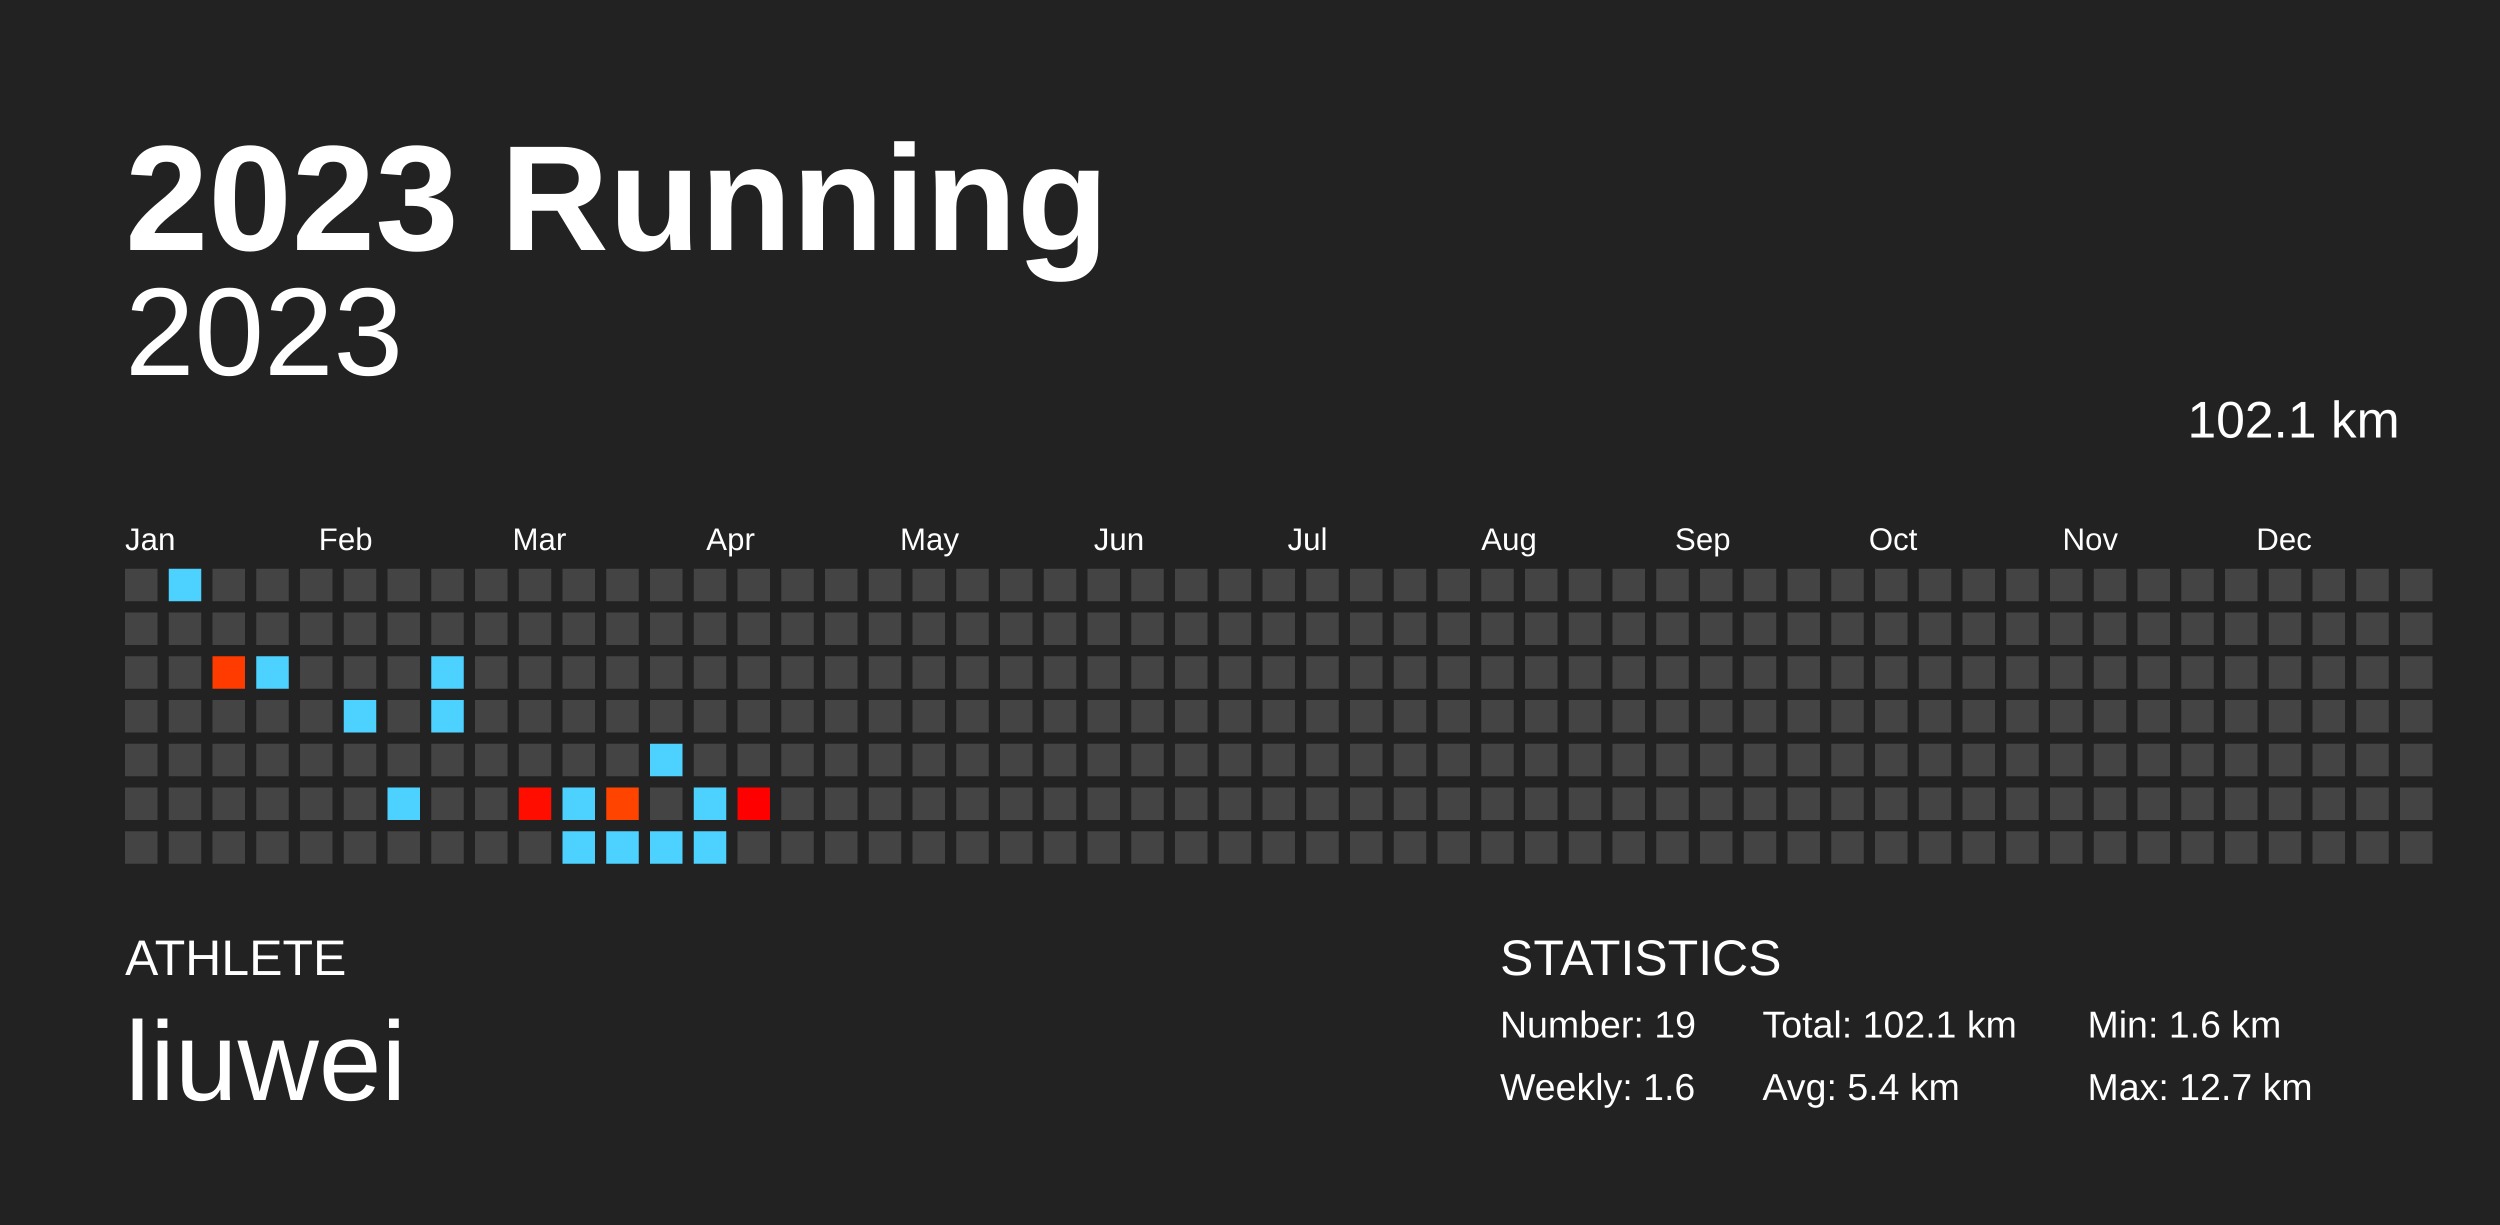
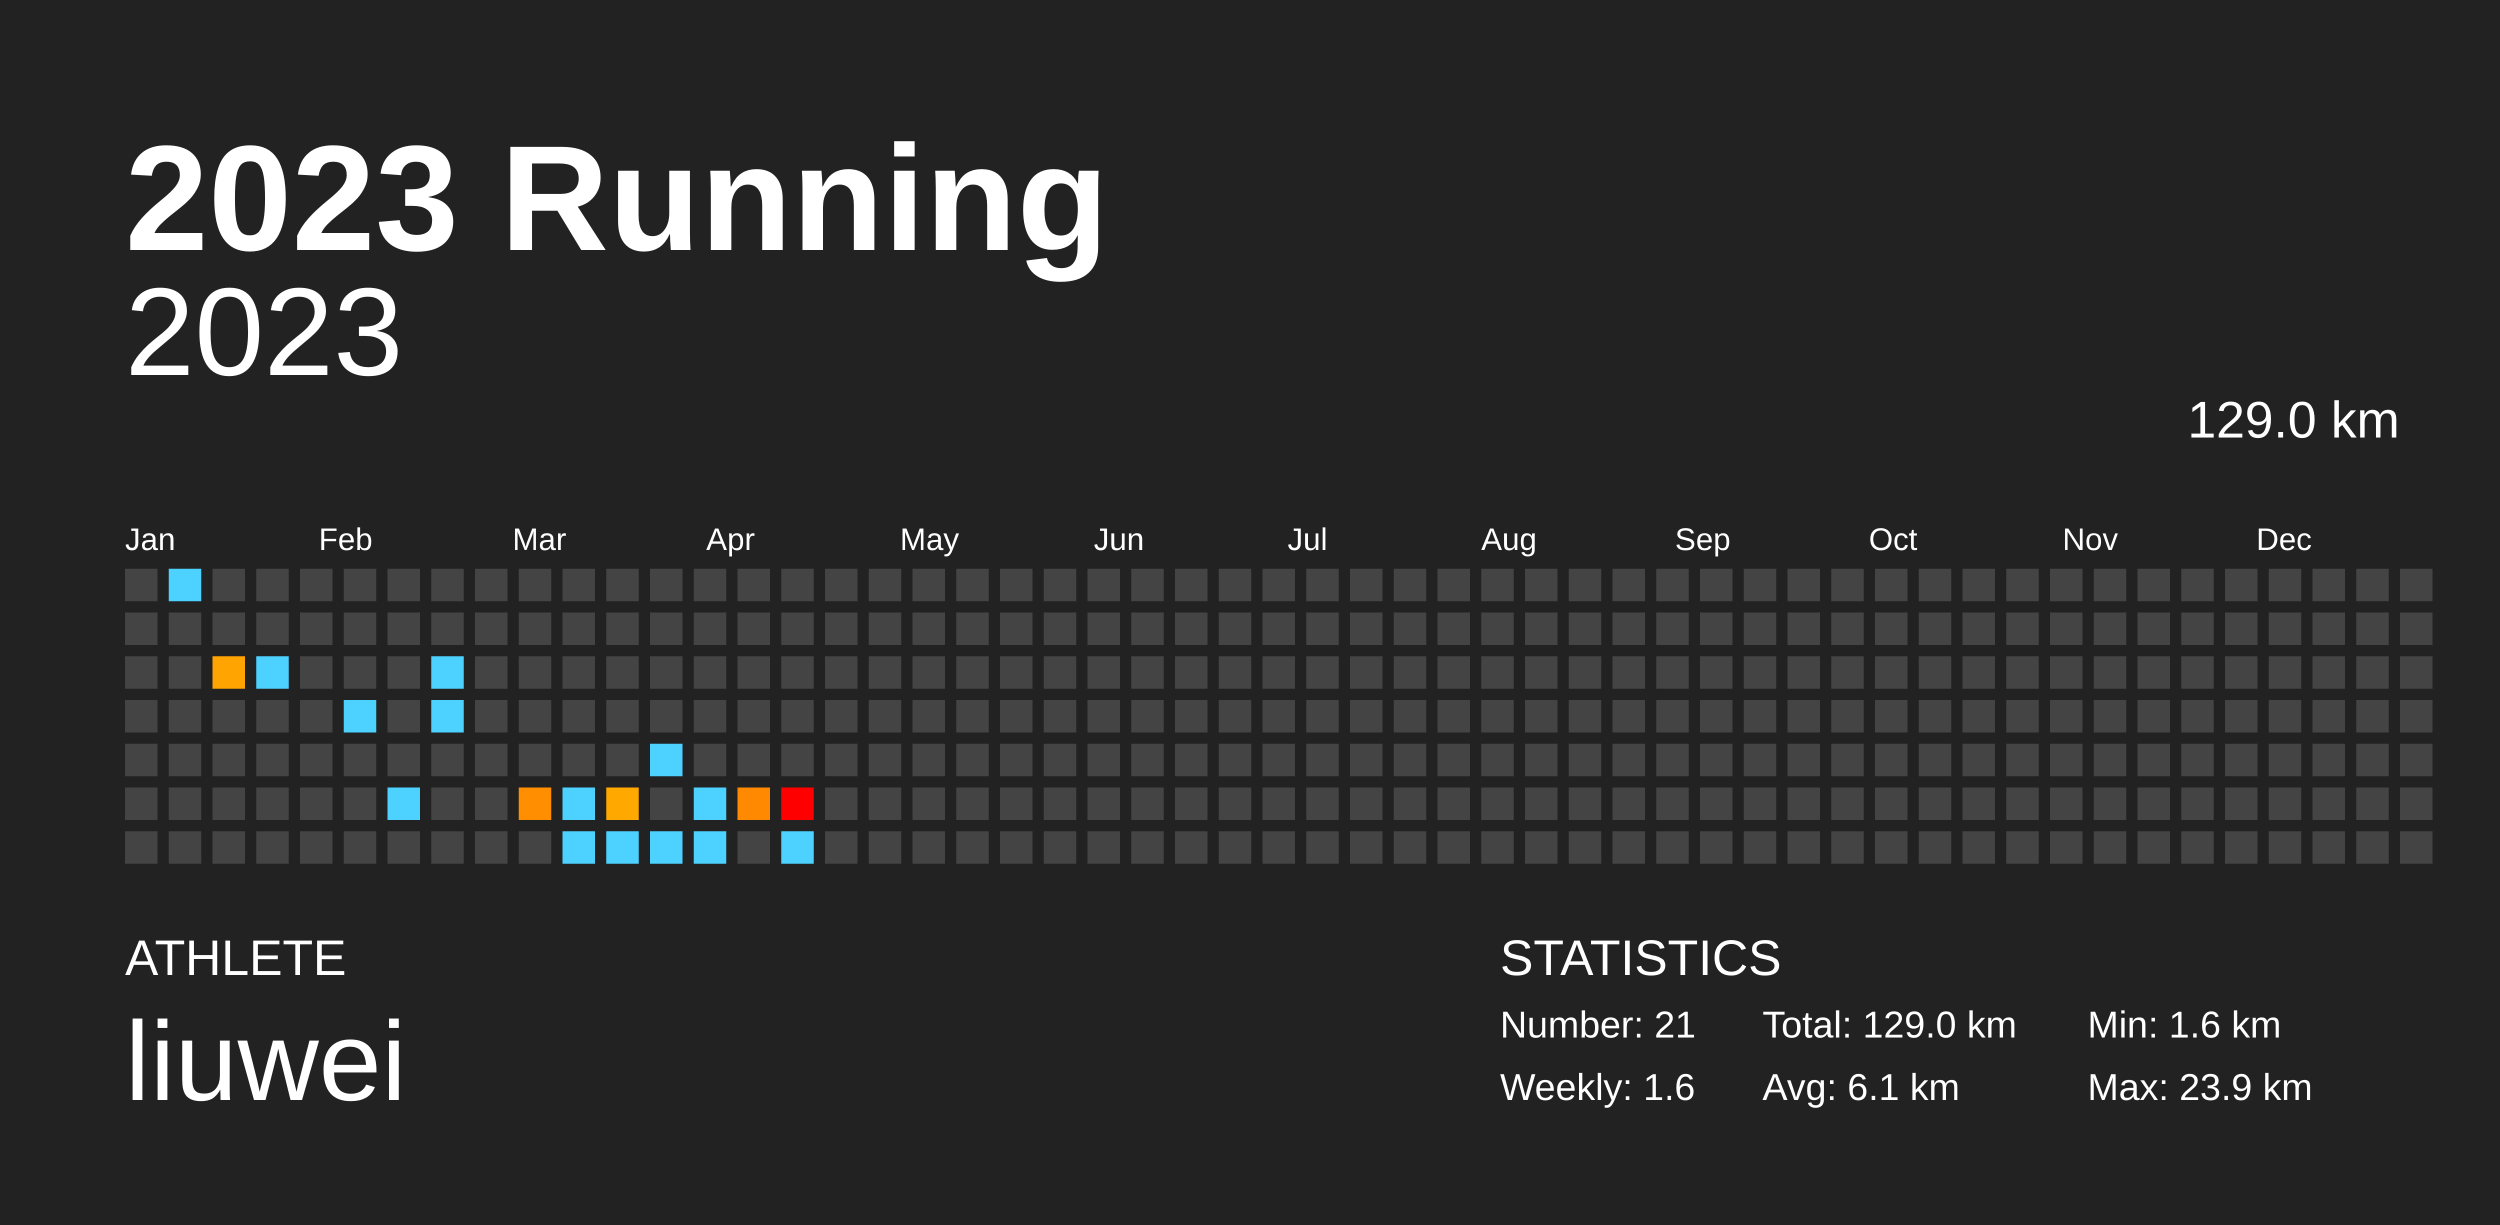
<svg xmlns="http://www.w3.org/2000/svg" baseProfile="full" height="98mm" version="1.1" viewBox="0,0,200,98" width="200mm">
  <defs />
  <rect fill="#222222" height="98" width="200" x="0" y="0" />
  <text fill="#FFFFFF" style="font-size:12px; font-family:Arial; font-weight:bold;" x="10" y="20">2023 Running</text>
  <text fill="#FFFFFF" style="font-size:4px; font-family:Arial" x="10" y="78">ATHLETE</text>
  <text fill="#FFFFFF" style="font-size:9px; font-family:Arial" x="10" y="88">liuwei</text>
  <text fill="#FFFFFF" style="font-size:4px; font-family:Arial" x="120" y="78">STATISTICS</text>
-   <text fill="#FFFFFF" style="font-size:3px; font-family:Arial" x="120" y="83">Number: 19</text>
+   <text fill="#FFFFFF" style="font-size:3px; font-family:Arial" x="120" y="83">Number: 21</text>
  <text fill="#FFFFFF" style="font-size:3px; font-family:Arial" x="120" y="88">Weekly: 1.6</text>
-   <text fill="#FFFFFF" style="font-size:3px; font-family:Arial" x="141" y="83">Total: 102.1 km</text>
-   <text fill="#FFFFFF" style="font-size:3px; font-family:Arial" x="141" y="88">Avg: 5.4 km</text>
+   <text fill="#FFFFFF" style="font-size:3px; font-family:Arial" x="141" y="83">Total: 129.0 km</text>
+   <text fill="#FFFFFF" style="font-size:3px; font-family:Arial" x="141" y="88">Avg: 6.1 km</text>
  <text fill="#FFFFFF" style="font-size:3px; font-family:Arial" x="167" y="83">Min: 1.6 km</text>
-   <text fill="#FFFFFF" style="font-size:3px; font-family:Arial" x="167" y="88">Max: 12.7 km</text>
+   <text fill="#FFFFFF" style="font-size:3px; font-family:Arial" x="167" y="88">Max: 23.9 km</text>
  <text alignment-baseline="hanging" fill="#FFFFFF" style="font-size:10.0px; font-family:Arial;" x="10" y="30">2023</text>
-   <text alignment-baseline="hanging" fill="#FFFFFF" style="font-size:4.125px; font-family:Arial;" x="175" y="35">102.1 km</text>
+   <text alignment-baseline="hanging" fill="#FFFFFF" style="font-size:4.125px; font-family:Arial;" x="175" y="35">129.0 km</text>
  <text fill="#FFFFFF" style="font-size:2.5px; font-family:Arial" x="10.0" y="44">Jan</text>
  <text fill="#FFFFFF" style="font-size:2.5px; font-family:Arial" x="25.5" y="44">Feb</text>
  <text fill="#FFFFFF" style="font-size:2.5px; font-family:Arial" x="41.0" y="44">Mar</text>
  <text fill="#FFFFFF" style="font-size:2.5px; font-family:Arial" x="56.5" y="44">Apr</text>
  <text fill="#FFFFFF" style="font-size:2.5px; font-family:Arial" x="72.0" y="44">May</text>
  <text fill="#FFFFFF" style="font-size:2.5px; font-family:Arial" x="87.5" y="44">Jun</text>
  <text fill="#FFFFFF" style="font-size:2.5px; font-family:Arial" x="103.0" y="44">Jul</text>
  <text fill="#FFFFFF" style="font-size:2.5px; font-family:Arial" x="118.5" y="44">Aug</text>
  <text fill="#FFFFFF" style="font-size:2.5px; font-family:Arial" x="134.0" y="44">Sep</text>
  <text fill="#FFFFFF" style="font-size:2.5px; font-family:Arial" x="149.5" y="44">Oct</text>
  <text fill="#FFFFFF" style="font-size:2.5px; font-family:Arial" x="165.0" y="44">Nov</text>
  <text fill="#FFFFFF" style="font-size:2.5px; font-family:Arial" x="180.5" y="44">Dec</text>
  <rect fill="#444444" height="2.6" width="2.6" x="10.0" y="45.5" />
  <rect fill="#444444" height="2.6" width="2.6" x="10.0" y="49.0" />
  <rect fill="#444444" height="2.6" width="2.6" x="10.0" y="52.5" />
  <rect fill="#444444" height="2.6" width="2.6" x="10.0" y="56.0" />
  <rect fill="#444444" height="2.6" width="2.6" x="10.0" y="59.5" />
  <rect fill="#444444" height="2.6" width="2.6" x="10.0" y="63.0" />
  <rect fill="#444444" height="2.6" width="2.6" x="10.0" y="66.5" />
  <rect fill="#4dd2ff" height="2.6" width="2.6" x="13.5" y="45.5" />
  <rect fill="#444444" height="2.6" width="2.6" x="13.5" y="49.0" />
  <rect fill="#444444" height="2.6" width="2.6" x="13.5" y="52.5" />
  <rect fill="#444444" height="2.6" width="2.6" x="13.5" y="56.0" />
  <rect fill="#444444" height="2.6" width="2.6" x="13.5" y="59.5" />
  <rect fill="#444444" height="2.6" width="2.6" x="13.5" y="63.0" />
  <rect fill="#444444" height="2.6" width="2.6" x="13.5" y="66.5" />
  <rect fill="#444444" height="2.6" width="2.6" x="17.0" y="45.5" />
  <rect fill="#444444" height="2.6" width="2.6" x="17.0" y="49.0" />
-   <rect fill="#ff3b00" height="2.6" width="2.6" x="17.0" y="52.5" />
+   <rect fill="#ffa400" height="2.6" width="2.6" x="17.0" y="52.5" />
  <rect fill="#444444" height="2.6" width="2.6" x="17.0" y="56.0" />
  <rect fill="#444444" height="2.6" width="2.6" x="17.0" y="59.5" />
  <rect fill="#444444" height="2.6" width="2.6" x="17.0" y="63.0" />
  <rect fill="#444444" height="2.6" width="2.6" x="17.0" y="66.5" />
  <rect fill="#444444" height="2.6" width="2.6" x="20.5" y="45.5" />
  <rect fill="#444444" height="2.6" width="2.6" x="20.5" y="49.0" />
  <rect fill="#4dd2ff" height="2.6" width="2.6" x="20.5" y="52.5" />
  <rect fill="#444444" height="2.6" width="2.6" x="20.5" y="56.0" />
  <rect fill="#444444" height="2.6" width="2.6" x="20.5" y="59.5" />
  <rect fill="#444444" height="2.6" width="2.6" x="20.5" y="63.0" />
  <rect fill="#444444" height="2.6" width="2.6" x="20.5" y="66.5" />
  <rect fill="#444444" height="2.6" width="2.6" x="24.0" y="45.5" />
  <rect fill="#444444" height="2.6" width="2.6" x="24.0" y="49.0" />
  <rect fill="#444444" height="2.6" width="2.6" x="24.0" y="52.5" />
  <rect fill="#444444" height="2.6" width="2.6" x="24.0" y="56.0" />
  <rect fill="#444444" height="2.6" width="2.6" x="24.0" y="59.5" />
  <rect fill="#444444" height="2.6" width="2.6" x="24.0" y="63.0" />
  <rect fill="#444444" height="2.6" width="2.6" x="24.0" y="66.5" />
  <rect fill="#444444" height="2.6" width="2.6" x="27.5" y="45.5" />
  <rect fill="#444444" height="2.6" width="2.6" x="27.5" y="49.0" />
  <rect fill="#444444" height="2.6" width="2.6" x="27.5" y="52.5" />
  <rect fill="#4dd2ff" height="2.6" width="2.6" x="27.5" y="56.0" />
  <rect fill="#444444" height="2.6" width="2.6" x="27.5" y="59.5" />
  <rect fill="#444444" height="2.6" width="2.6" x="27.5" y="63.0" />
  <rect fill="#444444" height="2.6" width="2.6" x="27.5" y="66.5" />
  <rect fill="#444444" height="2.6" width="2.6" x="31.0" y="45.5" />
  <rect fill="#444444" height="2.6" width="2.6" x="31.0" y="49.0" />
  <rect fill="#444444" height="2.6" width="2.6" x="31.0" y="52.5" />
  <rect fill="#444444" height="2.6" width="2.6" x="31.0" y="56.0" />
  <rect fill="#444444" height="2.6" width="2.6" x="31.0" y="59.5" />
  <rect fill="#4dd2ff" height="2.6" width="2.6" x="31.0" y="63.0" />
  <rect fill="#444444" height="2.6" width="2.6" x="31.0" y="66.5" />
  <rect fill="#444444" height="2.6" width="2.6" x="34.5" y="45.5" />
  <rect fill="#444444" height="2.6" width="2.6" x="34.5" y="49.0" />
  <rect fill="#4dd2ff" height="2.6" width="2.6" x="34.5" y="52.5" />
  <rect fill="#4dd2ff" height="2.6" width="2.6" x="34.5" y="56.0" />
  <rect fill="#444444" height="2.6" width="2.6" x="34.5" y="59.5" />
  <rect fill="#444444" height="2.6" width="2.6" x="34.5" y="63.0" />
  <rect fill="#444444" height="2.6" width="2.6" x="34.5" y="66.5" />
  <rect fill="#444444" height="2.6" width="2.6" x="38.0" y="45.5" />
  <rect fill="#444444" height="2.6" width="2.6" x="38.0" y="49.0" />
  <rect fill="#444444" height="2.6" width="2.6" x="38.0" y="52.5" />
  <rect fill="#444444" height="2.6" width="2.6" x="38.0" y="56.0" />
  <rect fill="#444444" height="2.6" width="2.6" x="38.0" y="59.5" />
  <rect fill="#444444" height="2.6" width="2.6" x="38.0" y="63.0" />
  <rect fill="#444444" height="2.6" width="2.6" x="38.0" y="66.5" />
  <rect fill="#444444" height="2.6" width="2.6" x="41.5" y="45.5" />
  <rect fill="#444444" height="2.6" width="2.6" x="41.5" y="49.0" />
  <rect fill="#444444" height="2.6" width="2.6" x="41.5" y="52.5" />
  <rect fill="#444444" height="2.6" width="2.6" x="41.5" y="56.0" />
  <rect fill="#444444" height="2.6" width="2.6" x="41.5" y="59.5" />
-   <rect fill="#ff0e00" height="2.6" width="2.6" x="41.5" y="63.0" />
+   <rect fill="#ff8f00" height="2.6" width="2.6" x="41.5" y="63.0" />
  <rect fill="#444444" height="2.6" width="2.6" x="41.5" y="66.5" />
  <rect fill="#444444" height="2.6" width="2.6" x="45.0" y="45.5" />
  <rect fill="#444444" height="2.6" width="2.6" x="45.0" y="49.0" />
  <rect fill="#444444" height="2.6" width="2.6" x="45.0" y="52.5" />
  <rect fill="#444444" height="2.6" width="2.6" x="45.0" y="56.0" />
  <rect fill="#444444" height="2.6" width="2.6" x="45.0" y="59.5" />
  <rect fill="#4dd2ff" height="2.6" width="2.6" x="45.0" y="63.0" />
  <rect fill="#4dd2ff" height="2.6" width="2.6" x="45.0" y="66.5" />
  <rect fill="#444444" height="2.6" width="2.6" x="48.5" y="45.5" />
  <rect fill="#444444" height="2.6" width="2.6" x="48.5" y="49.0" />
  <rect fill="#444444" height="2.6" width="2.6" x="48.5" y="52.5" />
  <rect fill="#444444" height="2.6" width="2.6" x="48.5" y="56.0" />
  <rect fill="#444444" height="2.6" width="2.6" x="48.5" y="59.5" />
-   <rect fill="#ff4400" height="2.6" width="2.6" x="48.5" y="63.0" />
+   <rect fill="#ffa800" height="2.6" width="2.6" x="48.5" y="63.0" />
  <rect fill="#4dd2ff" height="2.6" width="2.6" x="48.5" y="66.5" />
  <rect fill="#444444" height="2.6" width="2.6" x="52.0" y="45.5" />
  <rect fill="#444444" height="2.6" width="2.6" x="52.0" y="49.0" />
  <rect fill="#444444" height="2.6" width="2.6" x="52.0" y="52.5" />
  <rect fill="#444444" height="2.6" width="2.6" x="52.0" y="56.0" />
  <rect fill="#4dd2ff" height="2.6" width="2.6" x="52.0" y="59.5" />
  <rect fill="#444444" height="2.6" width="2.6" x="52.0" y="63.0" />
  <rect fill="#4dd2ff" height="2.6" width="2.6" x="52.0" y="66.5" />
  <rect fill="#444444" height="2.6" width="2.6" x="55.5" y="45.5" />
  <rect fill="#444444" height="2.6" width="2.6" x="55.5" y="49.0" />
  <rect fill="#444444" height="2.6" width="2.6" x="55.5" y="52.5" />
  <rect fill="#444444" height="2.6" width="2.6" x="55.5" y="56.0" />
  <rect fill="#444444" height="2.6" width="2.6" x="55.5" y="59.5" />
  <rect fill="#4dd2ff" height="2.6" width="2.6" x="55.5" y="63.0" />
  <rect fill="#4dd2ff" height="2.6" width="2.6" x="55.5" y="66.5" />
  <rect fill="#444444" height="2.6" width="2.6" x="59.0" y="45.5" />
  <rect fill="#444444" height="2.6" width="2.6" x="59.0" y="49.0" />
  <rect fill="#444444" height="2.6" width="2.6" x="59.0" y="52.5" />
  <rect fill="#444444" height="2.6" width="2.6" x="59.0" y="56.0" />
  <rect fill="#444444" height="2.6" width="2.6" x="59.0" y="59.5" />
-   <rect fill="#ff0000" height="2.6" width="2.6" x="59.0" y="63.0" />
+   <rect fill="#ff8900" height="2.6" width="2.6" x="59.0" y="63.0" />
  <rect fill="#444444" height="2.6" width="2.6" x="59.0" y="66.5" />
  <rect fill="#444444" height="2.6" width="2.6" x="62.5" y="45.5" />
  <rect fill="#444444" height="2.6" width="2.6" x="62.5" y="49.0" />
  <rect fill="#444444" height="2.6" width="2.6" x="62.5" y="52.5" />
  <rect fill="#444444" height="2.6" width="2.6" x="62.5" y="56.0" />
  <rect fill="#444444" height="2.6" width="2.6" x="62.5" y="59.5" />
-   <rect fill="#444444" height="2.6" width="2.6" x="62.5" y="63.0" />
-   <rect fill="#444444" height="2.6" width="2.6" x="62.5" y="66.5" />
+   <rect fill="red" height="2.6" width="2.6" x="62.5" y="63.0" />
+   <rect fill="#4dd2ff" height="2.6" width="2.6" x="62.5" y="66.5" />
  <rect fill="#444444" height="2.6" width="2.6" x="66.0" y="45.5" />
  <rect fill="#444444" height="2.6" width="2.6" x="66.0" y="49.0" />
  <rect fill="#444444" height="2.6" width="2.6" x="66.0" y="52.5" />
  <rect fill="#444444" height="2.6" width="2.6" x="66.0" y="56.0" />
  <rect fill="#444444" height="2.6" width="2.6" x="66.0" y="59.5" />
  <rect fill="#444444" height="2.6" width="2.6" x="66.0" y="63.0" />
  <rect fill="#444444" height="2.6" width="2.6" x="66.0" y="66.5" />
  <rect fill="#444444" height="2.6" width="2.6" x="69.5" y="45.5" />
  <rect fill="#444444" height="2.6" width="2.6" x="69.5" y="49.0" />
  <rect fill="#444444" height="2.6" width="2.6" x="69.5" y="52.5" />
  <rect fill="#444444" height="2.6" width="2.6" x="69.5" y="56.0" />
  <rect fill="#444444" height="2.6" width="2.6" x="69.5" y="59.5" />
  <rect fill="#444444" height="2.6" width="2.6" x="69.5" y="63.0" />
  <rect fill="#444444" height="2.6" width="2.6" x="69.5" y="66.5" />
  <rect fill="#444444" height="2.6" width="2.6" x="73.0" y="45.5" />
  <rect fill="#444444" height="2.6" width="2.6" x="73.0" y="49.0" />
  <rect fill="#444444" height="2.6" width="2.6" x="73.0" y="52.5" />
  <rect fill="#444444" height="2.6" width="2.6" x="73.0" y="56.0" />
  <rect fill="#444444" height="2.6" width="2.6" x="73.0" y="59.5" />
  <rect fill="#444444" height="2.6" width="2.6" x="73.0" y="63.0" />
  <rect fill="#444444" height="2.6" width="2.6" x="73.0" y="66.5" />
  <rect fill="#444444" height="2.6" width="2.6" x="76.5" y="45.5" />
  <rect fill="#444444" height="2.6" width="2.6" x="76.5" y="49.0" />
  <rect fill="#444444" height="2.6" width="2.6" x="76.5" y="52.5" />
  <rect fill="#444444" height="2.6" width="2.6" x="76.5" y="56.0" />
  <rect fill="#444444" height="2.6" width="2.6" x="76.5" y="59.5" />
  <rect fill="#444444" height="2.6" width="2.6" x="76.5" y="63.0" />
  <rect fill="#444444" height="2.6" width="2.6" x="76.5" y="66.5" />
  <rect fill="#444444" height="2.6" width="2.6" x="80.0" y="45.5" />
  <rect fill="#444444" height="2.6" width="2.6" x="80.0" y="49.0" />
  <rect fill="#444444" height="2.6" width="2.6" x="80.0" y="52.5" />
  <rect fill="#444444" height="2.6" width="2.6" x="80.0" y="56.0" />
  <rect fill="#444444" height="2.6" width="2.6" x="80.0" y="59.5" />
  <rect fill="#444444" height="2.6" width="2.6" x="80.0" y="63.0" />
  <rect fill="#444444" height="2.6" width="2.6" x="80.0" y="66.5" />
  <rect fill="#444444" height="2.6" width="2.6" x="83.5" y="45.5" />
  <rect fill="#444444" height="2.6" width="2.6" x="83.5" y="49.0" />
  <rect fill="#444444" height="2.6" width="2.6" x="83.5" y="52.5" />
  <rect fill="#444444" height="2.6" width="2.6" x="83.5" y="56.0" />
  <rect fill="#444444" height="2.6" width="2.6" x="83.5" y="59.5" />
  <rect fill="#444444" height="2.6" width="2.6" x="83.5" y="63.0" />
  <rect fill="#444444" height="2.6" width="2.6" x="83.5" y="66.5" />
  <rect fill="#444444" height="2.6" width="2.6" x="87.0" y="45.5" />
  <rect fill="#444444" height="2.6" width="2.6" x="87.0" y="49.0" />
  <rect fill="#444444" height="2.6" width="2.6" x="87.0" y="52.5" />
  <rect fill="#444444" height="2.6" width="2.6" x="87.0" y="56.0" />
  <rect fill="#444444" height="2.6" width="2.6" x="87.0" y="59.5" />
  <rect fill="#444444" height="2.6" width="2.6" x="87.0" y="63.0" />
  <rect fill="#444444" height="2.6" width="2.6" x="87.0" y="66.5" />
  <rect fill="#444444" height="2.6" width="2.6" x="90.5" y="45.5" />
  <rect fill="#444444" height="2.6" width="2.6" x="90.5" y="49.0" />
  <rect fill="#444444" height="2.6" width="2.6" x="90.5" y="52.5" />
  <rect fill="#444444" height="2.6" width="2.6" x="90.5" y="56.0" />
  <rect fill="#444444" height="2.6" width="2.6" x="90.5" y="59.5" />
  <rect fill="#444444" height="2.6" width="2.6" x="90.5" y="63.0" />
  <rect fill="#444444" height="2.6" width="2.6" x="90.5" y="66.5" />
  <rect fill="#444444" height="2.6" width="2.6" x="94.0" y="45.5" />
  <rect fill="#444444" height="2.6" width="2.6" x="94.0" y="49.0" />
  <rect fill="#444444" height="2.6" width="2.6" x="94.0" y="52.5" />
  <rect fill="#444444" height="2.6" width="2.6" x="94.0" y="56.0" />
  <rect fill="#444444" height="2.6" width="2.6" x="94.0" y="59.5" />
  <rect fill="#444444" height="2.6" width="2.6" x="94.0" y="63.0" />
  <rect fill="#444444" height="2.6" width="2.6" x="94.0" y="66.5" />
  <rect fill="#444444" height="2.6" width="2.6" x="97.5" y="45.5" />
  <rect fill="#444444" height="2.6" width="2.6" x="97.5" y="49.0" />
  <rect fill="#444444" height="2.6" width="2.6" x="97.5" y="52.5" />
  <rect fill="#444444" height="2.6" width="2.6" x="97.5" y="56.0" />
  <rect fill="#444444" height="2.6" width="2.6" x="97.5" y="59.5" />
  <rect fill="#444444" height="2.6" width="2.6" x="97.5" y="63.0" />
  <rect fill="#444444" height="2.6" width="2.6" x="97.5" y="66.5" />
  <rect fill="#444444" height="2.6" width="2.6" x="101.0" y="45.5" />
  <rect fill="#444444" height="2.6" width="2.6" x="101.0" y="49.0" />
  <rect fill="#444444" height="2.6" width="2.6" x="101.0" y="52.5" />
  <rect fill="#444444" height="2.6" width="2.6" x="101.0" y="56.0" />
  <rect fill="#444444" height="2.6" width="2.6" x="101.0" y="59.5" />
  <rect fill="#444444" height="2.6" width="2.6" x="101.0" y="63.0" />
  <rect fill="#444444" height="2.6" width="2.6" x="101.0" y="66.5" />
  <rect fill="#444444" height="2.6" width="2.6" x="104.5" y="45.5" />
  <rect fill="#444444" height="2.6" width="2.6" x="104.5" y="49.0" />
  <rect fill="#444444" height="2.6" width="2.6" x="104.5" y="52.5" />
  <rect fill="#444444" height="2.6" width="2.6" x="104.5" y="56.0" />
  <rect fill="#444444" height="2.6" width="2.6" x="104.5" y="59.5" />
  <rect fill="#444444" height="2.6" width="2.6" x="104.5" y="63.0" />
  <rect fill="#444444" height="2.6" width="2.6" x="104.5" y="66.5" />
  <rect fill="#444444" height="2.6" width="2.6" x="108.0" y="45.5" />
  <rect fill="#444444" height="2.6" width="2.6" x="108.0" y="49.0" />
  <rect fill="#444444" height="2.6" width="2.6" x="108.0" y="52.5" />
  <rect fill="#444444" height="2.6" width="2.6" x="108.0" y="56.0" />
  <rect fill="#444444" height="2.6" width="2.6" x="108.0" y="59.5" />
  <rect fill="#444444" height="2.6" width="2.6" x="108.0" y="63.0" />
  <rect fill="#444444" height="2.6" width="2.6" x="108.0" y="66.5" />
  <rect fill="#444444" height="2.6" width="2.6" x="111.5" y="45.5" />
  <rect fill="#444444" height="2.6" width="2.6" x="111.5" y="49.0" />
  <rect fill="#444444" height="2.6" width="2.6" x="111.5" y="52.5" />
  <rect fill="#444444" height="2.6" width="2.6" x="111.5" y="56.0" />
  <rect fill="#444444" height="2.6" width="2.6" x="111.5" y="59.5" />
  <rect fill="#444444" height="2.6" width="2.6" x="111.5" y="63.0" />
  <rect fill="#444444" height="2.6" width="2.6" x="111.5" y="66.5" />
  <rect fill="#444444" height="2.6" width="2.6" x="115.0" y="45.5" />
  <rect fill="#444444" height="2.6" width="2.6" x="115.0" y="49.0" />
  <rect fill="#444444" height="2.6" width="2.6" x="115.0" y="52.5" />
  <rect fill="#444444" height="2.6" width="2.6" x="115.0" y="56.0" />
  <rect fill="#444444" height="2.6" width="2.6" x="115.0" y="59.5" />
  <rect fill="#444444" height="2.6" width="2.6" x="115.0" y="63.0" />
  <rect fill="#444444" height="2.6" width="2.6" x="115.0" y="66.5" />
  <rect fill="#444444" height="2.6" width="2.6" x="118.5" y="45.5" />
  <rect fill="#444444" height="2.6" width="2.6" x="118.5" y="49.0" />
  <rect fill="#444444" height="2.6" width="2.6" x="118.5" y="52.5" />
  <rect fill="#444444" height="2.6" width="2.6" x="118.5" y="56.0" />
  <rect fill="#444444" height="2.6" width="2.6" x="118.5" y="59.5" />
  <rect fill="#444444" height="2.6" width="2.6" x="118.5" y="63.0" />
  <rect fill="#444444" height="2.6" width="2.6" x="118.5" y="66.5" />
  <rect fill="#444444" height="2.6" width="2.6" x="122.0" y="45.5" />
  <rect fill="#444444" height="2.6" width="2.6" x="122.0" y="49.0" />
  <rect fill="#444444" height="2.6" width="2.6" x="122.0" y="52.5" />
  <rect fill="#444444" height="2.6" width="2.6" x="122.0" y="56.0" />
  <rect fill="#444444" height="2.6" width="2.6" x="122.0" y="59.5" />
  <rect fill="#444444" height="2.6" width="2.6" x="122.0" y="63.0" />
  <rect fill="#444444" height="2.6" width="2.6" x="122.0" y="66.5" />
  <rect fill="#444444" height="2.6" width="2.6" x="125.5" y="45.5" />
  <rect fill="#444444" height="2.6" width="2.6" x="125.5" y="49.0" />
  <rect fill="#444444" height="2.6" width="2.6" x="125.5" y="52.5" />
  <rect fill="#444444" height="2.6" width="2.6" x="125.5" y="56.0" />
  <rect fill="#444444" height="2.6" width="2.6" x="125.5" y="59.5" />
  <rect fill="#444444" height="2.6" width="2.6" x="125.5" y="63.0" />
  <rect fill="#444444" height="2.6" width="2.6" x="125.5" y="66.5" />
  <rect fill="#444444" height="2.6" width="2.6" x="129.0" y="45.5" />
  <rect fill="#444444" height="2.6" width="2.6" x="129.0" y="49.0" />
  <rect fill="#444444" height="2.6" width="2.6" x="129.0" y="52.5" />
  <rect fill="#444444" height="2.6" width="2.6" x="129.0" y="56.0" />
  <rect fill="#444444" height="2.6" width="2.6" x="129.0" y="59.5" />
  <rect fill="#444444" height="2.6" width="2.6" x="129.0" y="63.0" />
  <rect fill="#444444" height="2.6" width="2.6" x="129.0" y="66.5" />
  <rect fill="#444444" height="2.6" width="2.6" x="132.5" y="45.5" />
  <rect fill="#444444" height="2.6" width="2.6" x="132.5" y="49.0" />
  <rect fill="#444444" height="2.6" width="2.6" x="132.5" y="52.5" />
  <rect fill="#444444" height="2.6" width="2.6" x="132.5" y="56.0" />
  <rect fill="#444444" height="2.6" width="2.6" x="132.5" y="59.5" />
  <rect fill="#444444" height="2.6" width="2.6" x="132.5" y="63.0" />
  <rect fill="#444444" height="2.6" width="2.6" x="132.5" y="66.5" />
  <rect fill="#444444" height="2.6" width="2.6" x="136.0" y="45.5" />
  <rect fill="#444444" height="2.6" width="2.6" x="136.0" y="49.0" />
  <rect fill="#444444" height="2.6" width="2.6" x="136.0" y="52.5" />
  <rect fill="#444444" height="2.6" width="2.6" x="136.0" y="56.0" />
  <rect fill="#444444" height="2.6" width="2.6" x="136.0" y="59.5" />
  <rect fill="#444444" height="2.6" width="2.6" x="136.0" y="63.0" />
  <rect fill="#444444" height="2.6" width="2.6" x="136.0" y="66.5" />
  <rect fill="#444444" height="2.6" width="2.6" x="139.5" y="45.5" />
  <rect fill="#444444" height="2.6" width="2.6" x="139.5" y="49.0" />
  <rect fill="#444444" height="2.6" width="2.6" x="139.5" y="52.5" />
  <rect fill="#444444" height="2.6" width="2.6" x="139.5" y="56.0" />
  <rect fill="#444444" height="2.6" width="2.6" x="139.5" y="59.5" />
  <rect fill="#444444" height="2.6" width="2.6" x="139.5" y="63.0" />
  <rect fill="#444444" height="2.6" width="2.6" x="139.5" y="66.5" />
  <rect fill="#444444" height="2.6" width="2.6" x="143.0" y="45.5" />
  <rect fill="#444444" height="2.6" width="2.6" x="143.0" y="49.0" />
  <rect fill="#444444" height="2.6" width="2.6" x="143.0" y="52.5" />
  <rect fill="#444444" height="2.6" width="2.6" x="143.0" y="56.0" />
  <rect fill="#444444" height="2.6" width="2.6" x="143.0" y="59.5" />
  <rect fill="#444444" height="2.6" width="2.6" x="143.0" y="63.0" />
  <rect fill="#444444" height="2.6" width="2.6" x="143.0" y="66.5" />
  <rect fill="#444444" height="2.6" width="2.6" x="146.5" y="45.5" />
  <rect fill="#444444" height="2.6" width="2.6" x="146.5" y="49.0" />
  <rect fill="#444444" height="2.6" width="2.6" x="146.5" y="52.5" />
  <rect fill="#444444" height="2.6" width="2.6" x="146.5" y="56.0" />
  <rect fill="#444444" height="2.6" width="2.6" x="146.5" y="59.5" />
  <rect fill="#444444" height="2.6" width="2.6" x="146.5" y="63.0" />
  <rect fill="#444444" height="2.6" width="2.6" x="146.5" y="66.5" />
  <rect fill="#444444" height="2.6" width="2.6" x="150.0" y="45.5" />
  <rect fill="#444444" height="2.6" width="2.6" x="150.0" y="49.0" />
  <rect fill="#444444" height="2.6" width="2.6" x="150.0" y="52.5" />
  <rect fill="#444444" height="2.6" width="2.6" x="150.0" y="56.0" />
  <rect fill="#444444" height="2.6" width="2.6" x="150.0" y="59.5" />
  <rect fill="#444444" height="2.6" width="2.6" x="150.0" y="63.0" />
  <rect fill="#444444" height="2.6" width="2.6" x="150.0" y="66.5" />
  <rect fill="#444444" height="2.6" width="2.6" x="153.5" y="45.5" />
  <rect fill="#444444" height="2.6" width="2.6" x="153.5" y="49.0" />
  <rect fill="#444444" height="2.6" width="2.6" x="153.5" y="52.5" />
  <rect fill="#444444" height="2.6" width="2.6" x="153.5" y="56.0" />
  <rect fill="#444444" height="2.6" width="2.6" x="153.5" y="59.5" />
  <rect fill="#444444" height="2.6" width="2.6" x="153.5" y="63.0" />
  <rect fill="#444444" height="2.6" width="2.6" x="153.5" y="66.5" />
  <rect fill="#444444" height="2.6" width="2.6" x="157.0" y="45.5" />
  <rect fill="#444444" height="2.6" width="2.6" x="157.0" y="49.0" />
  <rect fill="#444444" height="2.6" width="2.6" x="157.0" y="52.5" />
  <rect fill="#444444" height="2.6" width="2.6" x="157.0" y="56.0" />
  <rect fill="#444444" height="2.6" width="2.6" x="157.0" y="59.5" />
  <rect fill="#444444" height="2.6" width="2.6" x="157.0" y="63.0" />
  <rect fill="#444444" height="2.6" width="2.6" x="157.0" y="66.5" />
  <rect fill="#444444" height="2.6" width="2.6" x="160.5" y="45.5" />
  <rect fill="#444444" height="2.6" width="2.6" x="160.5" y="49.0" />
  <rect fill="#444444" height="2.6" width="2.6" x="160.5" y="52.5" />
  <rect fill="#444444" height="2.6" width="2.6" x="160.5" y="56.0" />
  <rect fill="#444444" height="2.6" width="2.6" x="160.5" y="59.5" />
  <rect fill="#444444" height="2.6" width="2.6" x="160.5" y="63.0" />
  <rect fill="#444444" height="2.6" width="2.6" x="160.5" y="66.5" />
  <rect fill="#444444" height="2.6" width="2.6" x="164.0" y="45.5" />
  <rect fill="#444444" height="2.6" width="2.6" x="164.0" y="49.0" />
  <rect fill="#444444" height="2.6" width="2.6" x="164.0" y="52.5" />
  <rect fill="#444444" height="2.6" width="2.6" x="164.0" y="56.0" />
  <rect fill="#444444" height="2.6" width="2.6" x="164.0" y="59.5" />
  <rect fill="#444444" height="2.6" width="2.6" x="164.0" y="63.0" />
  <rect fill="#444444" height="2.6" width="2.6" x="164.0" y="66.5" />
  <rect fill="#444444" height="2.6" width="2.6" x="167.5" y="45.5" />
  <rect fill="#444444" height="2.6" width="2.6" x="167.5" y="49.0" />
  <rect fill="#444444" height="2.6" width="2.6" x="167.5" y="52.5" />
  <rect fill="#444444" height="2.6" width="2.6" x="167.5" y="56.0" />
  <rect fill="#444444" height="2.6" width="2.6" x="167.5" y="59.5" />
  <rect fill="#444444" height="2.6" width="2.6" x="167.5" y="63.0" />
  <rect fill="#444444" height="2.6" width="2.6" x="167.5" y="66.5" />
  <rect fill="#444444" height="2.6" width="2.6" x="171.0" y="45.5" />
  <rect fill="#444444" height="2.6" width="2.6" x="171.0" y="49.0" />
  <rect fill="#444444" height="2.6" width="2.6" x="171.0" y="52.5" />
  <rect fill="#444444" height="2.6" width="2.6" x="171.0" y="56.0" />
  <rect fill="#444444" height="2.6" width="2.6" x="171.0" y="59.5" />
  <rect fill="#444444" height="2.6" width="2.6" x="171.0" y="63.0" />
  <rect fill="#444444" height="2.6" width="2.6" x="171.0" y="66.5" />
  <rect fill="#444444" height="2.6" width="2.6" x="174.5" y="45.5" />
  <rect fill="#444444" height="2.6" width="2.6" x="174.5" y="49.0" />
  <rect fill="#444444" height="2.6" width="2.6" x="174.5" y="52.5" />
  <rect fill="#444444" height="2.6" width="2.6" x="174.5" y="56.0" />
  <rect fill="#444444" height="2.6" width="2.6" x="174.5" y="59.5" />
  <rect fill="#444444" height="2.6" width="2.6" x="174.5" y="63.0" />
  <rect fill="#444444" height="2.6" width="2.6" x="174.5" y="66.5" />
  <rect fill="#444444" height="2.6" width="2.6" x="178.0" y="45.5" />
  <rect fill="#444444" height="2.6" width="2.6" x="178.0" y="49.0" />
  <rect fill="#444444" height="2.6" width="2.6" x="178.0" y="52.5" />
  <rect fill="#444444" height="2.6" width="2.6" x="178.0" y="56.0" />
  <rect fill="#444444" height="2.6" width="2.6" x="178.0" y="59.5" />
  <rect fill="#444444" height="2.6" width="2.6" x="178.0" y="63.0" />
  <rect fill="#444444" height="2.6" width="2.6" x="178.0" y="66.5" />
  <rect fill="#444444" height="2.6" width="2.6" x="181.5" y="45.5" />
  <rect fill="#444444" height="2.6" width="2.6" x="181.5" y="49.0" />
  <rect fill="#444444" height="2.6" width="2.6" x="181.5" y="52.5" />
  <rect fill="#444444" height="2.6" width="2.6" x="181.5" y="56.0" />
  <rect fill="#444444" height="2.6" width="2.6" x="181.5" y="59.5" />
  <rect fill="#444444" height="2.6" width="2.6" x="181.5" y="63.0" />
  <rect fill="#444444" height="2.6" width="2.6" x="181.5" y="66.5" />
  <rect fill="#444444" height="2.6" width="2.6" x="185.0" y="45.5" />
  <rect fill="#444444" height="2.6" width="2.6" x="185.0" y="49.0" />
  <rect fill="#444444" height="2.6" width="2.6" x="185.0" y="52.5" />
  <rect fill="#444444" height="2.6" width="2.6" x="185.0" y="56.0" />
  <rect fill="#444444" height="2.6" width="2.6" x="185.0" y="59.5" />
  <rect fill="#444444" height="2.6" width="2.6" x="185.0" y="63.0" />
  <rect fill="#444444" height="2.6" width="2.6" x="185.0" y="66.5" />
  <rect fill="#444444" height="2.6" width="2.6" x="188.5" y="45.5" />
  <rect fill="#444444" height="2.6" width="2.6" x="188.5" y="49.0" />
  <rect fill="#444444" height="2.6" width="2.6" x="188.5" y="52.5" />
  <rect fill="#444444" height="2.6" width="2.6" x="188.5" y="56.0" />
  <rect fill="#444444" height="2.6" width="2.6" x="188.5" y="59.5" />
  <rect fill="#444444" height="2.6" width="2.6" x="188.5" y="63.0" />
  <rect fill="#444444" height="2.6" width="2.6" x="188.5" y="66.5" />
  <rect fill="#444444" height="2.6" width="2.6" x="192.0" y="45.5" />
  <rect fill="#444444" height="2.6" width="2.6" x="192.0" y="49.0" />
  <rect fill="#444444" height="2.6" width="2.6" x="192.0" y="52.5" />
  <rect fill="#444444" height="2.6" width="2.6" x="192.0" y="56.0" />
  <rect fill="#444444" height="2.6" width="2.6" x="192.0" y="59.5" />
  <rect fill="#444444" height="2.6" width="2.6" x="192.0" y="63.0" />
  <rect fill="#444444" height="2.6" width="2.6" x="192.0" y="66.5" />
</svg>
